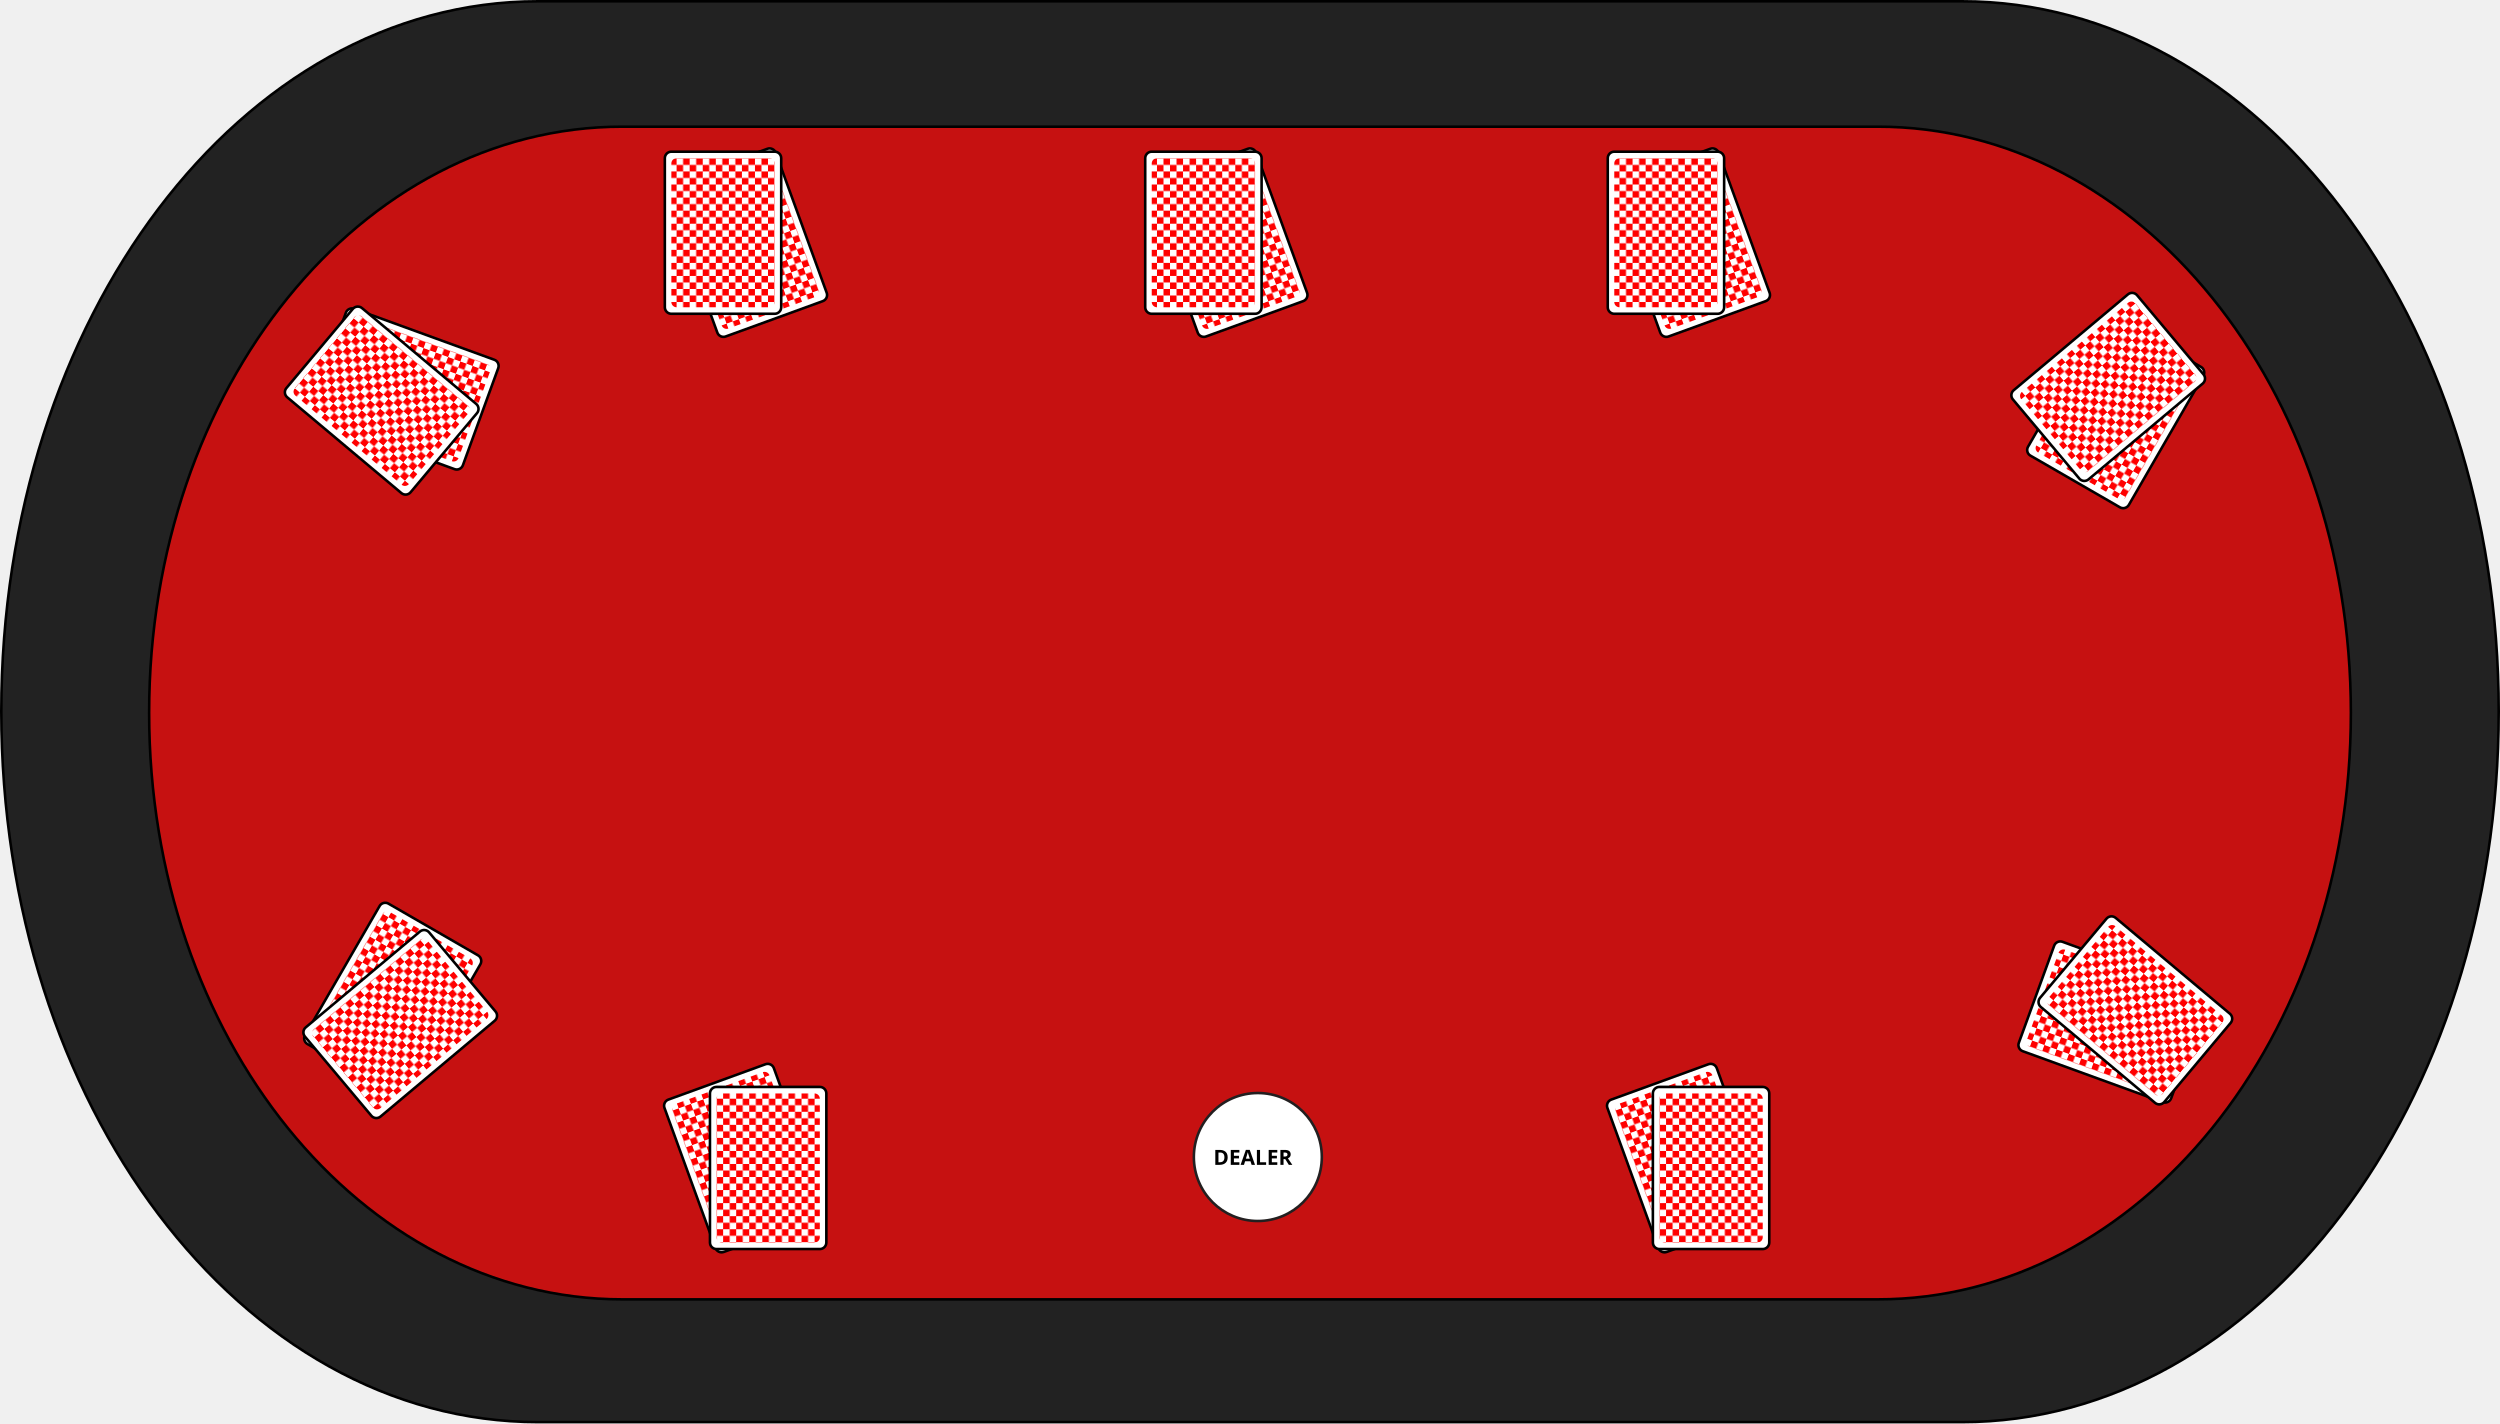
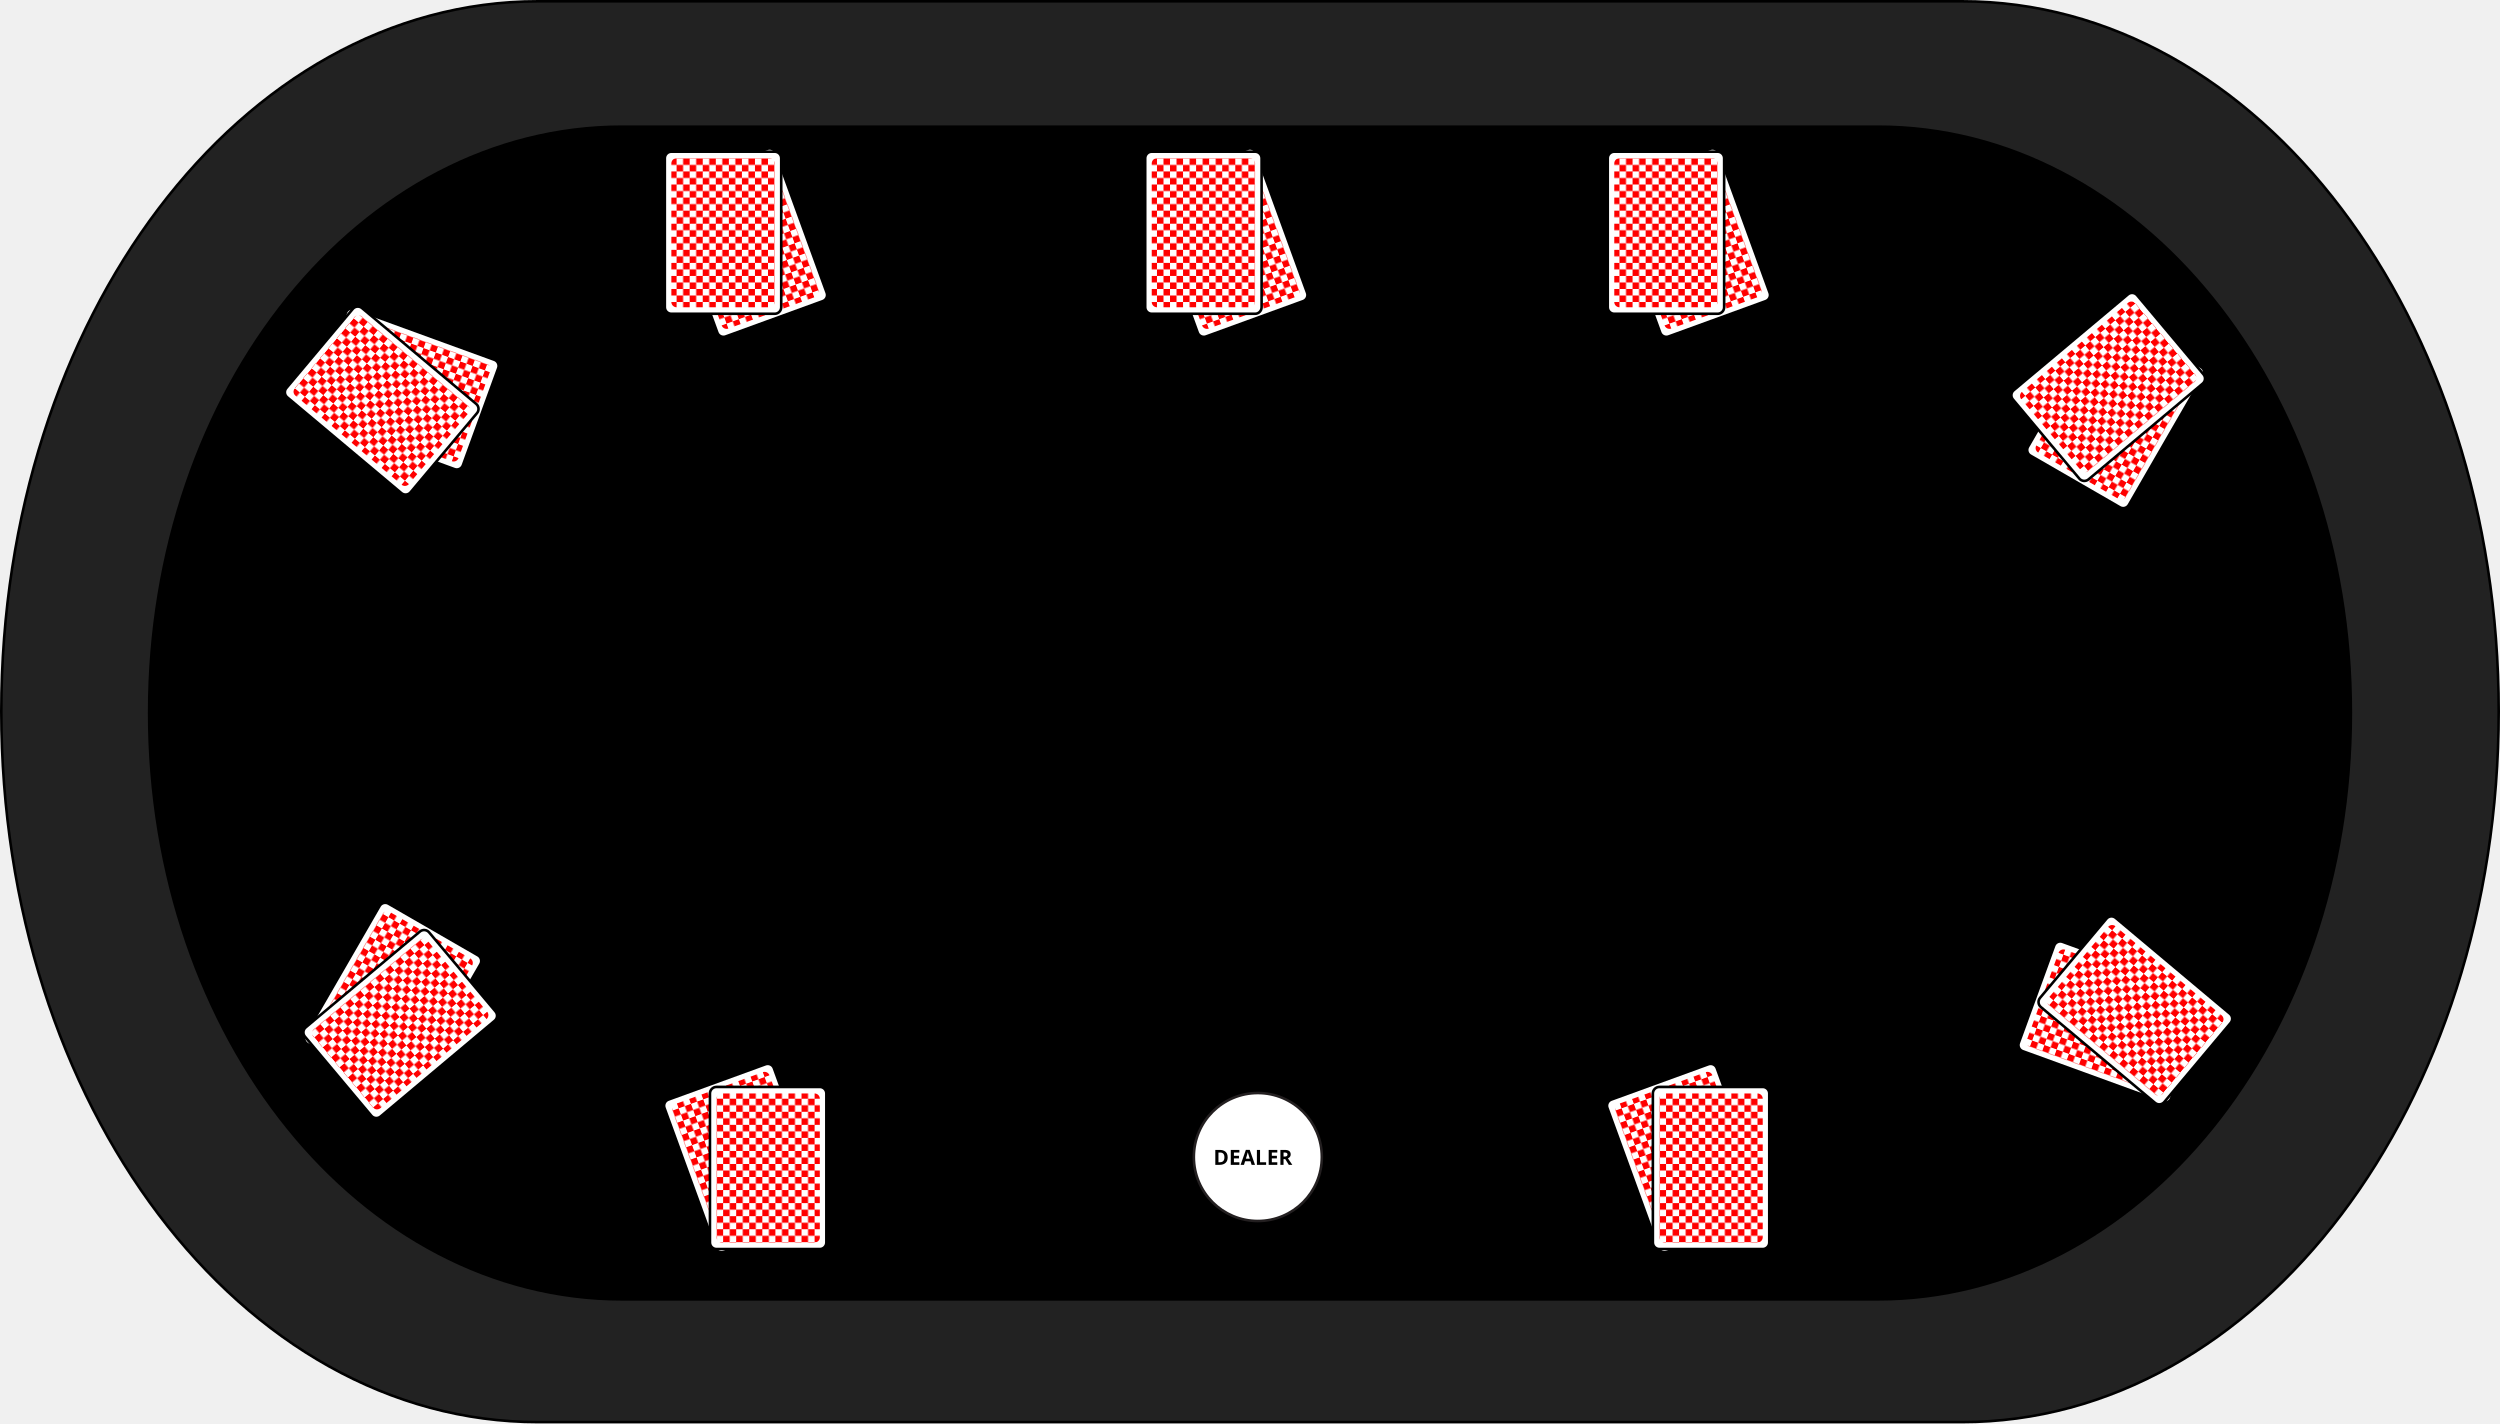
<svg xmlns="http://www.w3.org/2000/svg" xmlns:xlink="http://www.w3.org/1999/xlink" version="1.1" x="0px" y="0px" width="957.2px" height="545px" viewBox="1.4 8 957.2 545" enable-background="new 1.4 8 957.2 545" xml:space="preserve">
  <symbol id="Card" viewBox="0 0 45.56 63.07">
    <defs>
      <pattern id="square" width="5" height="5" patternUnits="userSpaceOnUse">
        <rect x="0" y="0" width="5" height="5" fill="#FFF" />
        <rect x="0" y="0" width="2.5" height="2.5" fill="#F00" />
        <rect x="2.5" y="2.5" width="2.5" height="2.5" fill="#F00" />
      </pattern>
    </defs>
    <rect x="0.5" y="0.5" rx="2.5" ry="2.5" width="44.563" height="62.071" style="fill:#FFF;stroke-width:1;stroke:#000" />
    <rect x="3" y="3" rx="2" ry="2" width="39.563" height="57.071" fill="url(#square)" />
  </symbol>
  <symbol id="Chip" viewBox="0 0 42 42">
    <circle cx="21" cy="21" r="20.5" stroke="#000" stroke-width="1" fill="#FFF" />
    <path fill="#FF0000" stroke="#231F20" stroke-miterlimit="10" d="M20.813,41.506c-3,0.004-6.767-0.883-10-2.75L31.188,3.25c-3.234-1.867-6.377-2.753-10.377-2.75L20.813,41.506L20.813,41.506z M38.851,10.915c1.503,2.597,2.618,6.302,2.618,10.035L0.532,21.057c0,3.735,0.804,6.899,2.807,10.362L38.851,10.915L38.851,10.915z M3.339,10.589c1.497-2.6,4.148-5.418,7.381-7.284l20.561,35.398c3.234-1.867,5.573-4.146,7.57-7.611L3.339,10.589L3.339,10.589z" />
    <circle cx="21" cy="21" r="15" stroke="#000" stroke-width="1" fill="#FFF" />
  </symbol>
  <g id="Table">
    <path fill="#222" stroke="#000000" stroke-miterlimit="10" d="M752.582,552.5c113.505,0,205.518-121.348,205.518-272.12C958.1,129.608,866.087,8.5,752.582,8.5H207.418C93.914,8.5,1.9,129.608,1.9,280.38c0,150.772,92.014,272.12,205.518,272.12H752.582z" />
-     <path fill="#c61111" stroke="#000000" stroke-miterlimit="10" d="M720.313,505.5C820.38,505.5,901.5,405.343,901.5,280.9c0-124.441-81.12-224.4-181.188-224.4H239.688C139.62,56.5,58.5,156.459,58.5,280.9s81.12,224.6,181.188,224.6H720.313z" />
+     <path fill="#000" stroke="#000000" stroke-miterlimit="10" d="M720.313,505.5C820.38,505.5,901.5,405.343,901.5,280.9c0-124.441-81.12-224.4-181.188-224.4H239.688C139.62,56.5,58.5,156.459,58.5,280.9s81.12,224.6,181.188,224.6H720.313z" />
  </g>
  <g id="Cards">
    <use xlink:href="#Card" width="45.562" height="63.07" x="-22.781" y="-31.535" transform="matrix(0.9397 -0.342 -0.342 -0.9397 648.25 100.9028)" overflow="visible" />
    <use xlink:href="#Card" width="45.562" height="63.07" x="-22.781" y="-31.535" transform="matrix(1 0 0 -1 639.2549 97.1089)" overflow="visible" />
    <use xlink:href="#Card" width="45.562" height="63.07" id="XMLID_2_" x="-22.781" y="-31.535" transform="matrix(0.9397 -0.342 -0.342 -0.9397 471.1528 100.9028)" overflow="visible" />
    <use xlink:href="#Card" width="45.562" height="63.07" id="XMLID_1_" x="-22.781" y="-31.535" transform="matrix(1 0 0 -1 462.1577 97.1089)" overflow="visible" />
    <use xlink:href="#Card" width="45.562" height="63.07" x="-22.781" y="-31.535" transform="matrix(0.9397 -0.342 -0.342 -0.9397 287.2256 100.9028)" overflow="visible" />
    <use xlink:href="#Card" width="45.562" height="63.07" x="-22.781" y="-31.535" transform="matrix(1 0 0 -1 278.2305 97.1089)" overflow="visible" />
    <use xlink:href="#Card" width="45.562" height="63.07" x="-22.781" y="-31.535" transform="matrix(0.342 -0.9397 -0.9397 -0.342 156.2339 156.9268)" overflow="visible" />
    <use xlink:href="#Card" width="45.562" height="63.07" x="-22.781" y="-31.535" transform="matrix(0.6428 -0.766 -0.766 -0.6428 147.5444 161.3789)" overflow="visible" />
    <use xlink:href="#Card" width="45.562" height="63.07" x="-22.781" y="-31.535" transform="matrix(-0.342 0.9397 0.9397 0.342 810.2969 399.3008)" overflow="visible" />
    <use xlink:href="#Card" width="45.562" height="63.07" x="-22.781" y="-31.535" transform="matrix(-0.6428 0.766 0.766 0.6428 818.9863 394.8486)" overflow="visible" />
    <use xlink:href="#Card" width="45.562" height="63.07" x="-22.781" y="-31.535" transform="matrix(-0.9397 0.342 0.342 0.9397 286.5146 451.4072)" overflow="visible" />
    <use xlink:href="#Card" width="45.562" height="63.07" x="-22.781" y="-31.535" transform="matrix(-1 0 0 1 295.5098 455.2002)" overflow="visible" />
    <use xlink:href="#Card" width="45.562" height="63.07" x="-22.781" y="-31.535" transform="matrix(-0.866 -0.5 -0.5 0.866 151.7651 390.7607)" overflow="visible" />
    <use xlink:href="#Card" width="45.562" height="63.07" x="-22.781" y="-31.535" transform="matrix(-0.6428 -0.766 -0.766 0.6428 154.6411 400.0889)" overflow="visible" />
    <use xlink:href="#Card" width="45.562" height="63.07" x="-22.781" y="-31.535" transform="matrix(0.866 0.5 0.5 -0.866 811.46 165.4668)" overflow="visible" />
    <use xlink:href="#Card" width="45.562" height="63.07" x="-22.781" y="-31.535" transform="matrix(0.6428 0.766 0.766 -0.6428 808.584 156.1387)" overflow="visible" />
    <use xlink:href="#Card" width="45.562" height="63.07" x="-22.781" y="-31.535" transform="matrix(-0.9397 0.342 0.342 0.9397 647.5391 451.4072)" overflow="visible" />
    <use xlink:href="#Card" width="45.562" height="63.07" x="-22.781" y="-31.535" transform="matrix(-1 0 0 1 656.5342 455.2002)" overflow="visible" />
  </g>
  <g id="Chips">
    <circle fill="#FFFFFF" stroke="#231F20" stroke-miterlimit="10" cx="483.001" cy="450.999" r="24.5" />
  </g>
  <g id="Text">
    <text x="466.001" y="453.999" font-family="sans-serif" font-weight="bold" font-size="8">DEALER</text>
  </g>
</svg>
